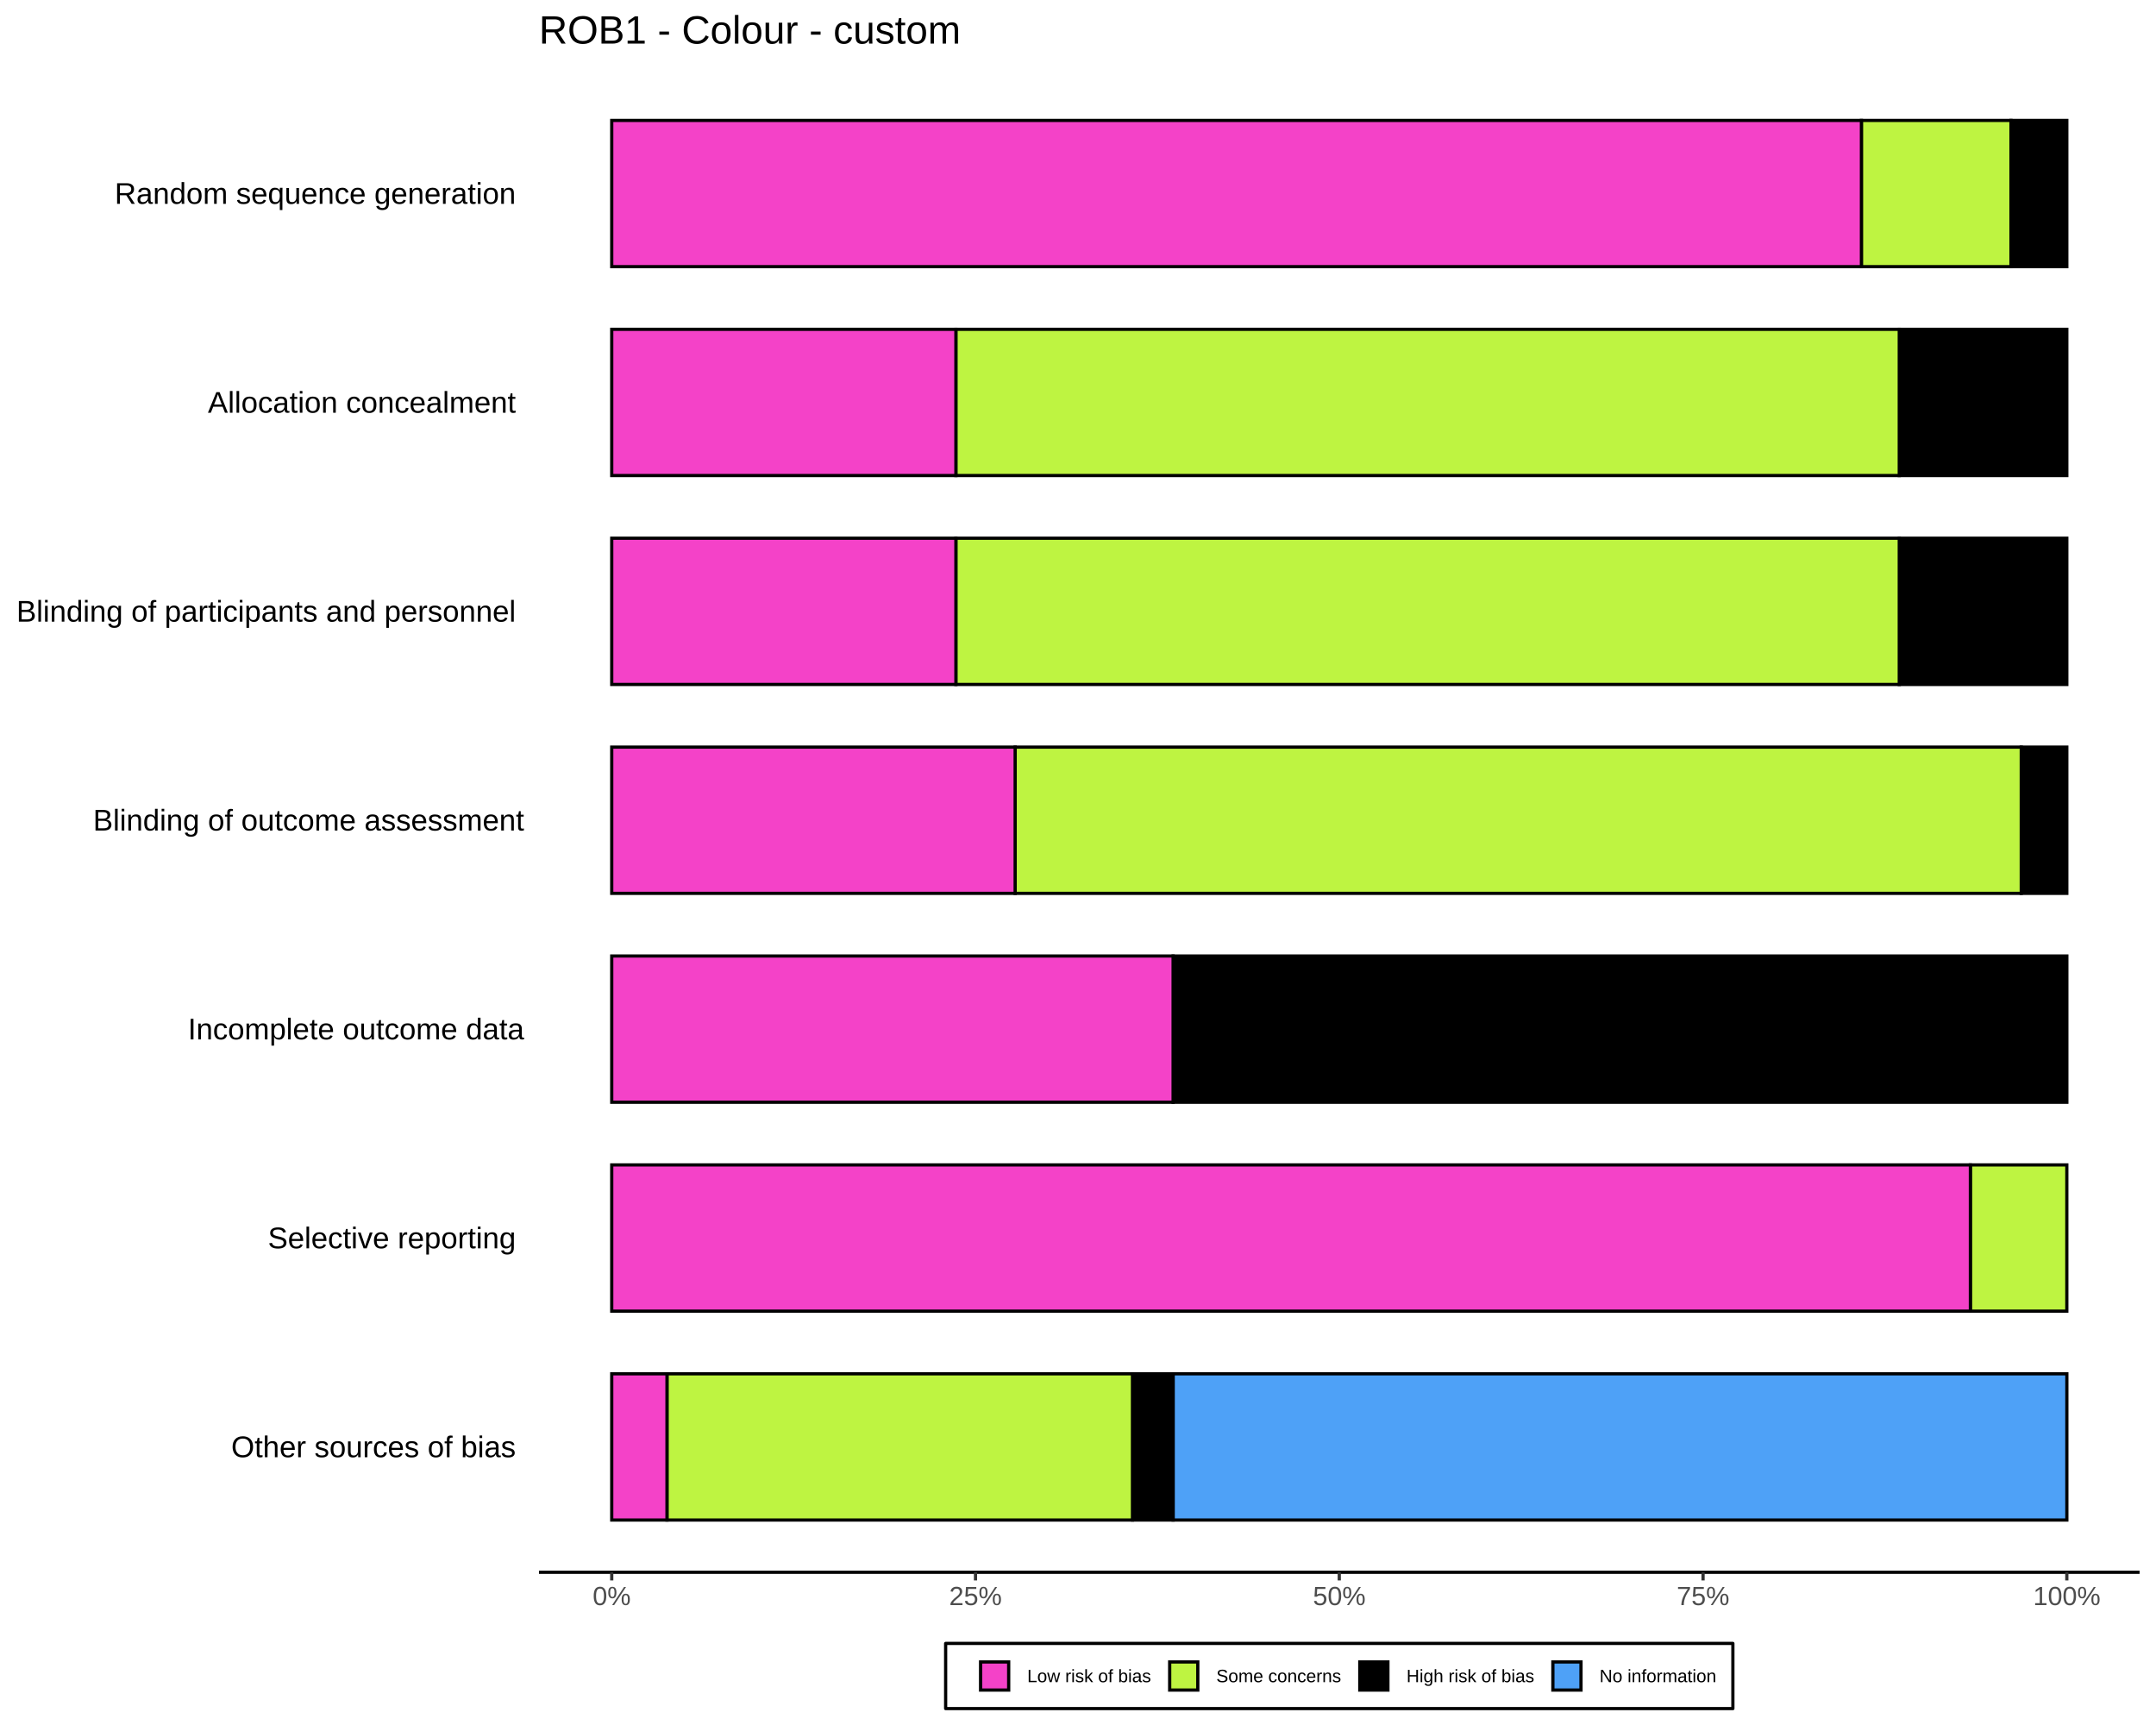
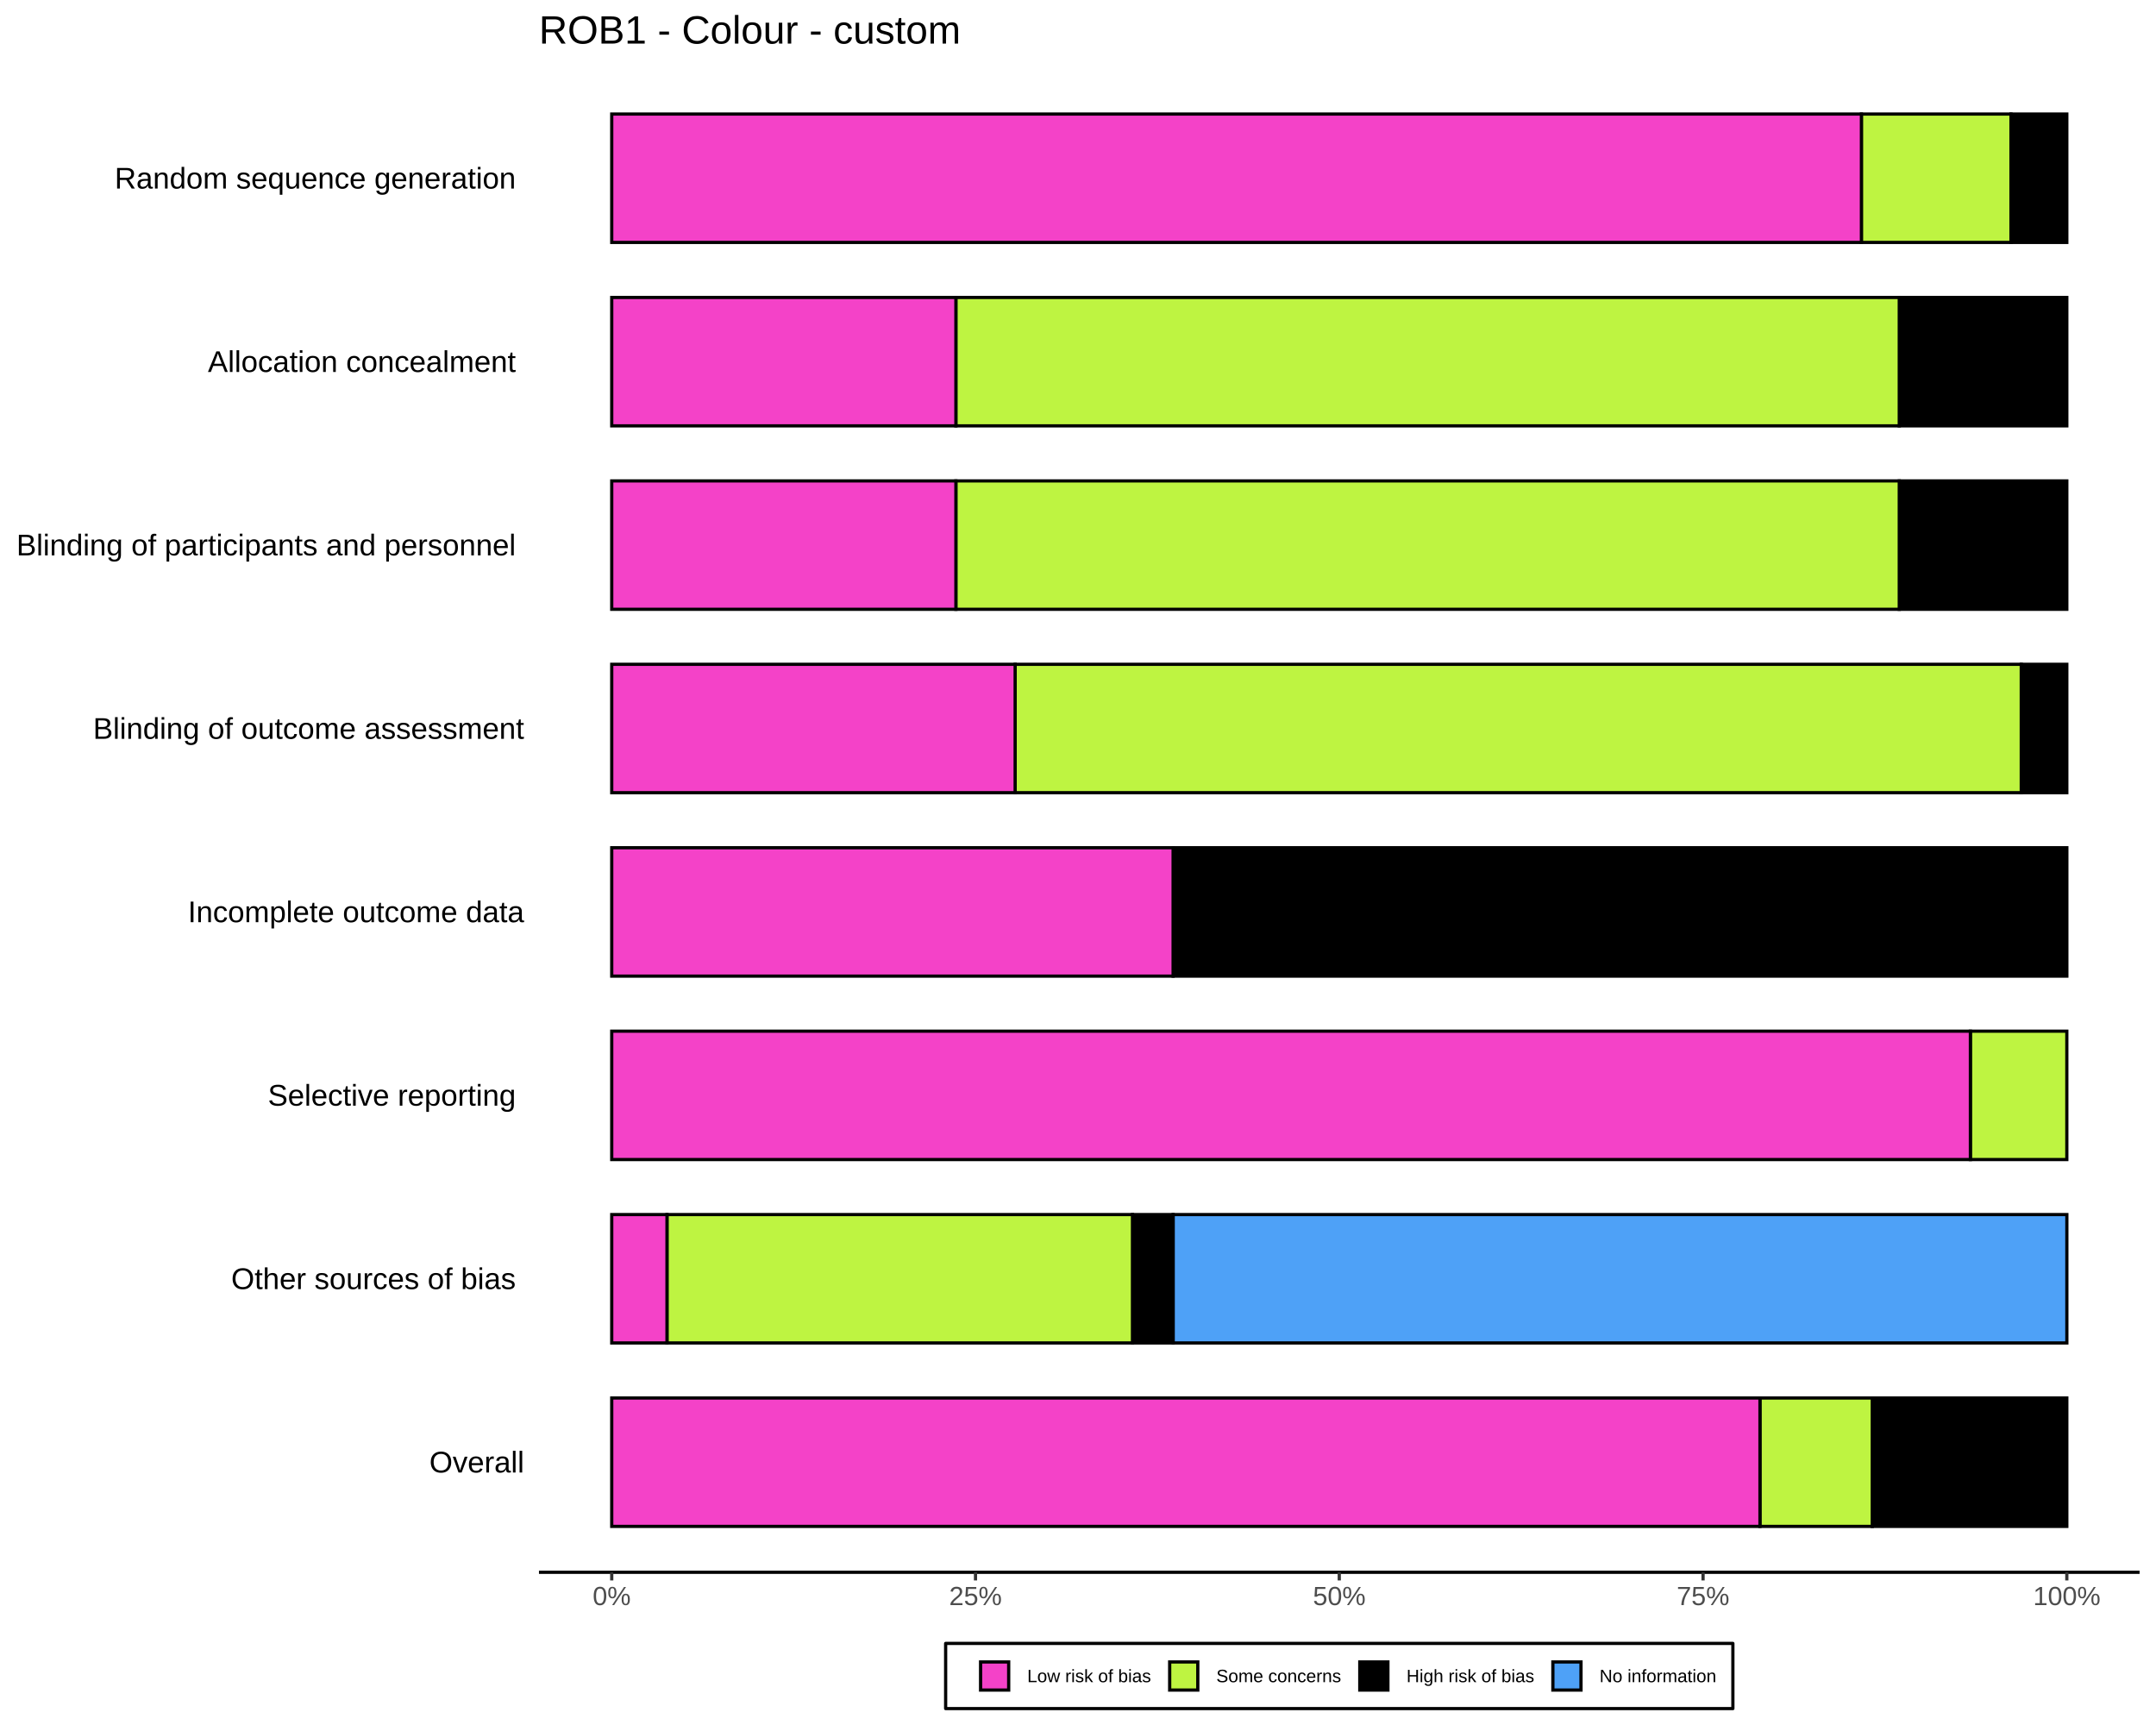
<svg xmlns="http://www.w3.org/2000/svg" viewBox="0 0 720.00 576.00">
  <defs>
    <style type="text/css">
    line, polyline, polygon, path, rect, circle {
      fill: none;
      stroke: #000000;
      stroke-linecap: round;
      stroke-linejoin: round;
      stroke-miterlimit: 10.00;
    }
  </style>
  </defs>
  <rect width="100%" height="100%" style="stroke: none; fill: #FFFFFF;" />
  <rect x="0.00" y="0.00" width="720.00" height="576.00" style="stroke-width: 1.07; stroke: #FFFFFF; fill: #FFFFFF;" />
  <defs>
    <clipPath id="cpMTc5Ljk5fDcxNC41Mnw1MjUuMDB8MjIuNzc=">
      <rect x="179.99" y="22.77" width="534.53" height="502.22" />
    </clipPath>
  </defs>
-   <rect x="391.76" y="458.73" width="298.47" height="48.83" style="stroke-width: 1.07; stroke-linecap: square; stroke-linejoin: miter; fill: #4EA1F7;" clip-path="url(#cpMTc5Ljk5fDcxNC41Mnw1MjUuMDB8MjIuNzc=)" />
-   <rect x="378.19" y="458.73" width="13.57" height="48.83" style="stroke-width: 1.07; stroke-linecap: square; stroke-linejoin: miter; fill: #000000;" clip-path="url(#cpMTc5Ljk5fDcxNC41Mnw1MjUuMDB8MjIuNzc=)" />
-   <rect x="222.74" y="458.73" width="155.45" height="48.83" style="stroke-width: 1.07; stroke-linecap: square; stroke-linejoin: miter; fill: #BEF441;" clip-path="url(#cpMTc5Ljk5fDcxNC41Mnw1MjUuMDB8MjIuNzc=)" />
-   <rect x="204.29" y="458.73" width="18.45" height="48.83" style="stroke-width: 1.07; stroke-linecap: square; stroke-linejoin: miter; fill: #F442C8;" clip-path="url(#cpMTc5Ljk5fDcxNC41Mnw1MjUuMDB8MjIuNzc=)" />
-   <rect x="658.00" y="388.98" width="32.22" height="48.83" style="stroke-width: 1.07; stroke-linecap: square; stroke-linejoin: miter; fill: #BEF441;" clip-path="url(#cpMTc5Ljk5fDcxNC41Mnw1MjUuMDB8MjIuNzc=)" />
-   <rect x="204.29" y="388.98" width="453.72" height="48.83" style="stroke-width: 1.07; stroke-linecap: square; stroke-linejoin: miter; fill: #F442C8;" clip-path="url(#cpMTc5Ljk5fDcxNC41Mnw1MjUuMDB8MjIuNzc=)" />
-   <rect x="391.76" y="319.22" width="298.47" height="48.83" style="stroke-width: 1.07; stroke-linecap: square; stroke-linejoin: miter; fill: #000000;" clip-path="url(#cpMTc5Ljk5fDcxNC41Mnw1MjUuMDB8MjIuNzc=)" />
-   <rect x="204.29" y="319.22" width="187.47" height="48.83" style="stroke-width: 1.07; stroke-linecap: square; stroke-linejoin: miter; fill: #F442C8;" clip-path="url(#cpMTc5Ljk5fDcxNC41Mnw1MjUuMDB8MjIuNzc=)" />
-   <rect x="675.00" y="249.47" width="15.22" height="48.83" style="stroke-width: 1.07; stroke-linecap: square; stroke-linejoin: miter; fill: #000000;" clip-path="url(#cpMTc5Ljk5fDcxNC41Mnw1MjUuMDB8MjIuNzc=)" />
-   <rect x="339.01" y="249.47" width="335.99" height="48.83" style="stroke-width: 1.07; stroke-linecap: square; stroke-linejoin: miter; fill: #BEF441;" clip-path="url(#cpMTc5Ljk5fDcxNC41Mnw1MjUuMDB8MjIuNzc=)" />
-   <rect x="204.29" y="249.47" width="134.72" height="48.83" style="stroke-width: 1.07; stroke-linecap: square; stroke-linejoin: miter; fill: #F442C8;" clip-path="url(#cpMTc5Ljk5fDcxNC41Mnw1MjUuMDB8MjIuNzc=)" />
-   <rect x="634.26" y="179.72" width="55.96" height="48.83" style="stroke-width: 1.07; stroke-linecap: square; stroke-linejoin: miter; fill: #000000;" clip-path="url(#cpMTc5Ljk5fDcxNC41Mnw1MjUuMDB8MjIuNzc=)" />
-   <rect x="319.21" y="179.72" width="315.05" height="48.83" style="stroke-width: 1.07; stroke-linecap: square; stroke-linejoin: miter; fill: #BEF441;" clip-path="url(#cpMTc5Ljk5fDcxNC41Mnw1MjUuMDB8MjIuNzc=)" />
-   <rect x="204.29" y="179.72" width="114.93" height="48.83" style="stroke-width: 1.07; stroke-linecap: square; stroke-linejoin: miter; fill: #F442C8;" clip-path="url(#cpMTc5Ljk5fDcxNC41Mnw1MjUuMDB8MjIuNzc=)" />
-   <rect x="634.26" y="109.96" width="55.96" height="48.83" style="stroke-width: 1.07; stroke-linecap: square; stroke-linejoin: miter; fill: #000000;" clip-path="url(#cpMTc5Ljk5fDcxNC41Mnw1MjUuMDB8MjIuNzc=)" />
-   <rect x="319.21" y="109.96" width="315.05" height="48.83" style="stroke-width: 1.07; stroke-linecap: square; stroke-linejoin: miter; fill: #BEF441;" clip-path="url(#cpMTc5Ljk5fDcxNC41Mnw1MjUuMDB8MjIuNzc=)" />
-   <rect x="204.29" y="109.96" width="114.93" height="48.83" style="stroke-width: 1.07; stroke-linecap: square; stroke-linejoin: miter; fill: #F442C8;" clip-path="url(#cpMTc5Ljk5fDcxNC41Mnw1MjUuMDB8MjIuNzc=)" />
-   <rect x="671.57" y="40.21" width="18.65" height="48.83" style="stroke-width: 1.07; stroke-linecap: square; stroke-linejoin: miter; fill: #000000;" clip-path="url(#cpMTc5Ljk5fDcxNC41Mnw1MjUuMDB8MjIuNzc=)" />
-   <rect x="621.61" y="40.21" width="49.96" height="48.83" style="stroke-width: 1.07; stroke-linecap: square; stroke-linejoin: miter; fill: #BEF441;" clip-path="url(#cpMTc5Ljk5fDcxNC41Mnw1MjUuMDB8MjIuNzc=)" />
-   <rect x="204.29" y="40.21" width="417.33" height="48.83" style="stroke-width: 1.07; stroke-linecap: square; stroke-linejoin: miter; fill: #F442C8;" clip-path="url(#cpMTc5Ljk5fDcxNC41Mnw1MjUuMDB8MjIuNzc=)" />
+   <rect x="625.25" y="466.81" width="64.97" height="42.87" style="stroke-width: 1.07; stroke-linecap: square; stroke-linejoin: miter; fill: #000000;" clip-path="url(#cpMTc5Ljk5fDcxNC41Mnw1MjUuMDB8MjIuNzc=)" />
+   <rect x="587.73" y="466.81" width="37.52" height="42.87" style="stroke-width: 1.07; stroke-linecap: square; stroke-linejoin: miter; fill: #BEF441;" clip-path="url(#cpMTc5Ljk5fDcxNC41Mnw1MjUuMDB8MjIuNzc=)" />
+   <rect x="204.29" y="466.81" width="383.45" height="42.87" style="stroke-width: 1.07; stroke-linecap: square; stroke-linejoin: miter; fill: #F442C8;" clip-path="url(#cpMTc5Ljk5fDcxNC41Mnw1MjUuMDB8MjIuNzc=)" />
+   <rect x="391.76" y="405.56" width="298.47" height="42.87" style="stroke-width: 1.07; stroke-linecap: square; stroke-linejoin: miter; fill: #4EA1F7;" clip-path="url(#cpMTc5Ljk5fDcxNC41Mnw1MjUuMDB8MjIuNzc=)" />
+   <rect x="378.19" y="405.56" width="13.57" height="42.87" style="stroke-width: 1.07; stroke-linecap: square; stroke-linejoin: miter; fill: #000000;" clip-path="url(#cpMTc5Ljk5fDcxNC41Mnw1MjUuMDB8MjIuNzc=)" />
+   <rect x="222.74" y="405.56" width="155.45" height="42.87" style="stroke-width: 1.07; stroke-linecap: square; stroke-linejoin: miter; fill: #BEF441;" clip-path="url(#cpMTc5Ljk5fDcxNC41Mnw1MjUuMDB8MjIuNzc=)" />
+   <rect x="204.29" y="405.56" width="18.45" height="42.87" style="stroke-width: 1.07; stroke-linecap: square; stroke-linejoin: miter; fill: #F442C8;" clip-path="url(#cpMTc5Ljk5fDcxNC41Mnw1MjUuMDB8MjIuNzc=)" />
+   <rect x="658.00" y="344.32" width="32.22" height="42.87" style="stroke-width: 1.07; stroke-linecap: square; stroke-linejoin: miter; fill: #BEF441;" clip-path="url(#cpMTc5Ljk5fDcxNC41Mnw1MjUuMDB8MjIuNzc=)" />
+   <rect x="204.29" y="344.32" width="453.72" height="42.87" style="stroke-width: 1.07; stroke-linecap: square; stroke-linejoin: miter; fill: #F442C8;" clip-path="url(#cpMTc5Ljk5fDcxNC41Mnw1MjUuMDB8MjIuNzc=)" />
+   <rect x="391.76" y="283.07" width="298.47" height="42.87" style="stroke-width: 1.07; stroke-linecap: square; stroke-linejoin: miter; fill: #000000;" clip-path="url(#cpMTc5Ljk5fDcxNC41Mnw1MjUuMDB8MjIuNzc=)" />
+   <rect x="204.29" y="283.07" width="187.47" height="42.87" style="stroke-width: 1.07; stroke-linecap: square; stroke-linejoin: miter; fill: #F442C8;" clip-path="url(#cpMTc5Ljk5fDcxNC41Mnw1MjUuMDB8MjIuNzc=)" />
+   <rect x="675.00" y="221.82" width="15.22" height="42.87" style="stroke-width: 1.07; stroke-linecap: square; stroke-linejoin: miter; fill: #000000;" clip-path="url(#cpMTc5Ljk5fDcxNC41Mnw1MjUuMDB8MjIuNzc=)" />
+   <rect x="339.01" y="221.82" width="335.99" height="42.87" style="stroke-width: 1.07; stroke-linecap: square; stroke-linejoin: miter; fill: #BEF441;" clip-path="url(#cpMTc5Ljk5fDcxNC41Mnw1MjUuMDB8MjIuNzc=)" />
+   <rect x="204.29" y="221.82" width="134.72" height="42.87" style="stroke-width: 1.07; stroke-linecap: square; stroke-linejoin: miter; fill: #F442C8;" clip-path="url(#cpMTc5Ljk5fDcxNC41Mnw1MjUuMDB8MjIuNzc=)" />
+   <rect x="634.26" y="160.58" width="55.96" height="42.87" style="stroke-width: 1.07; stroke-linecap: square; stroke-linejoin: miter; fill: #000000;" clip-path="url(#cpMTc5Ljk5fDcxNC41Mnw1MjUuMDB8MjIuNzc=)" />
+   <rect x="319.21" y="160.58" width="315.05" height="42.87" style="stroke-width: 1.07; stroke-linecap: square; stroke-linejoin: miter; fill: #BEF441;" clip-path="url(#cpMTc5Ljk5fDcxNC41Mnw1MjUuMDB8MjIuNzc=)" />
+   <rect x="204.29" y="160.58" width="114.93" height="42.87" style="stroke-width: 1.07; stroke-linecap: square; stroke-linejoin: miter; fill: #F442C8;" clip-path="url(#cpMTc5Ljk5fDcxNC41Mnw1MjUuMDB8MjIuNzc=)" />
+   <rect x="634.26" y="99.33" width="55.96" height="42.87" style="stroke-width: 1.07; stroke-linecap: square; stroke-linejoin: miter; fill: #000000;" clip-path="url(#cpMTc5Ljk5fDcxNC41Mnw1MjUuMDB8MjIuNzc=)" />
+   <rect x="319.21" y="99.33" width="315.05" height="42.87" style="stroke-width: 1.07; stroke-linecap: square; stroke-linejoin: miter; fill: #BEF441;" clip-path="url(#cpMTc5Ljk5fDcxNC41Mnw1MjUuMDB8MjIuNzc=)" />
+   <rect x="204.29" y="99.33" width="114.93" height="42.87" style="stroke-width: 1.07; stroke-linecap: square; stroke-linejoin: miter; fill: #F442C8;" clip-path="url(#cpMTc5Ljk5fDcxNC41Mnw1MjUuMDB8MjIuNzc=)" />
+   <rect x="671.57" y="38.08" width="18.65" height="42.87" style="stroke-width: 1.07; stroke-linecap: square; stroke-linejoin: miter; fill: #000000;" clip-path="url(#cpMTc5Ljk5fDcxNC41Mnw1MjUuMDB8MjIuNzc=)" />
+   <rect x="621.61" y="38.08" width="49.96" height="42.87" style="stroke-width: 1.07; stroke-linecap: square; stroke-linejoin: miter; fill: #BEF441;" clip-path="url(#cpMTc5Ljk5fDcxNC41Mnw1MjUuMDB8MjIuNzc=)" />
+   <rect x="204.29" y="38.08" width="417.33" height="42.87" style="stroke-width: 1.07; stroke-linecap: square; stroke-linejoin: miter; fill: #F442C8;" clip-path="url(#cpMTc5Ljk5fDcxNC41Mnw1MjUuMDB8MjIuNzc=)" />
  <defs>
    <clipPath id="cpMC4wMHw3MjAuMDB8NTc2LjAwfDAuMDA=">
      <rect x="0.00" y="0.00" width="720.00" height="576.00" />
    </clipPath>
  </defs>
  <g clip-path="url(#cpMC4wMHw3MjAuMDB8NTc2LjAwfDAuMDA=)">
-     <text x="77.21" y="486.58" style="font-size: 10.00px; font-family: Liberation Sans;" textLength="97.84px" lengthAdjust="spacingAndGlyphs">Other sources of bias </text>
+     <text x="143.39" y="491.69" style="font-size: 10.00px; font-family: Liberation Sans;" textLength="31.67px" lengthAdjust="spacingAndGlyphs">Overall</text>
  </g>
  <g clip-path="url(#cpMC4wMHw3MjAuMDB8NTc2LjAwfDAuMDA=)">
-     <text x="89.45" y="416.83" style="font-size: 10.00px; font-family: Liberation Sans;" textLength="85.61px" lengthAdjust="spacingAndGlyphs">Selective reporting </text>
+     <text x="77.21" y="430.44" style="font-size: 10.00px; font-family: Liberation Sans;" textLength="97.84px" lengthAdjust="spacingAndGlyphs">Other sources of bias </text>
  </g>
  <g clip-path="url(#cpMC4wMHw3MjAuMDB8NTc2LjAwfDAuMDA=)">
-     <text x="62.75" y="347.07" style="font-size: 10.00px; font-family: Liberation Sans;" textLength="112.31px" lengthAdjust="spacingAndGlyphs">Incomplete outcome data</text>
+     <text x="89.45" y="369.19" style="font-size: 10.00px; font-family: Liberation Sans;" textLength="85.61px" lengthAdjust="spacingAndGlyphs">Selective reporting </text>
  </g>
  <g clip-path="url(#cpMC4wMHw3MjAuMDB8NTc2LjAwfDAuMDA=)">
-     <text x="31.07" y="277.32" style="font-size: 10.00px; font-family: Liberation Sans;" textLength="143.98px" lengthAdjust="spacingAndGlyphs">Blinding of outcome assessment</text>
+     <text x="62.75" y="307.94" style="font-size: 10.00px; font-family: Liberation Sans;" textLength="112.31px" lengthAdjust="spacingAndGlyphs">Incomplete outcome data</text>
  </g>
  <g clip-path="url(#cpMC4wMHw3MjAuMDB8NTc2LjAwfDAuMDA=)">
-     <text x="5.48" y="207.57" style="font-size: 10.00px; font-family: Liberation Sans;" textLength="169.58px" lengthAdjust="spacingAndGlyphs">Blinding of participants and personnel </text>
+     <text x="31.07" y="246.70" style="font-size: 10.00px; font-family: Liberation Sans;" textLength="143.98px" lengthAdjust="spacingAndGlyphs">Blinding of outcome assessment</text>
  </g>
  <g clip-path="url(#cpMC4wMHw3MjAuMDB8NTc2LjAwfDAuMDA=)">
-     <text x="69.43" y="137.81" style="font-size: 10.00px; font-family: Liberation Sans;" textLength="105.62px" lengthAdjust="spacingAndGlyphs">Allocation concealment </text>
+     <text x="5.48" y="185.45" style="font-size: 10.00px; font-family: Liberation Sans;" textLength="169.58px" lengthAdjust="spacingAndGlyphs">Blinding of participants and personnel </text>
  </g>
  <g clip-path="url(#cpMC4wMHw3MjAuMDB8NTc2LjAwfDAuMDA=)">
-     <text x="38.28" y="68.06" style="font-size: 10.00px; font-family: Liberation Sans;" textLength="136.78px" lengthAdjust="spacingAndGlyphs">Random sequence generation </text>
+     <text x="69.43" y="124.20" style="font-size: 10.00px; font-family: Liberation Sans;" textLength="105.62px" lengthAdjust="spacingAndGlyphs">Allocation concealment </text>
+   </g>
+   <g clip-path="url(#cpMC4wMHw3MjAuMDB8NTc2LjAwfDAuMDA=)">
+     <text x="38.28" y="62.96" style="font-size: 10.00px; font-family: Liberation Sans;" textLength="136.78px" lengthAdjust="spacingAndGlyphs">Random sequence generation </text>
  </g>
  <polyline points="179.99,525.00 714.52,525.00 " style="stroke-width: 1.07; stroke-linecap: butt;" clip-path="url(#cpMC4wMHw3MjAuMDB8NTc2LjAwfDAuMDA=)" />
  <polyline points="204.29,527.74 204.29,525.00 " style="stroke-width: 1.07; stroke: #333333; stroke-linecap: butt;" clip-path="url(#cpMC4wMHw3MjAuMDB8NTc2LjAwfDAuMDA=)" />
  <polyline points="325.77,527.74 325.77,525.00 " style="stroke-width: 1.07; stroke: #333333; stroke-linecap: butt;" clip-path="url(#cpMC4wMHw3MjAuMDB8NTc2LjAwfDAuMDA=)" />
  <polyline points="447.25,527.74 447.25,525.00 " style="stroke-width: 1.07; stroke: #333333; stroke-linecap: butt;" clip-path="url(#cpMC4wMHw3MjAuMDB8NTc2LjAwfDAuMDA=)" />
  <polyline points="568.74,527.74 568.74,525.00 " style="stroke-width: 1.07; stroke: #333333; stroke-linecap: butt;" clip-path="url(#cpMC4wMHw3MjAuMDB8NTc2LjAwfDAuMDA=)" />
  <polyline points="690.22,527.74 690.22,525.00 " style="stroke-width: 1.07; stroke: #333333; stroke-linecap: butt;" clip-path="url(#cpMC4wMHw3MjAuMDB8NTc2LjAwfDAuMDA=)" />
  <g clip-path="url(#cpMC4wMHw3MjAuMDB8NTc2LjAwfDAuMDA=)">
    <text x="197.93" y="535.97" style="font-size: 8.80px; fill: #4D4D4D; font-family: Liberation Sans;" textLength="12.72px" lengthAdjust="spacingAndGlyphs">0%</text>
  </g>
  <g clip-path="url(#cpMC4wMHw3MjAuMDB8NTc2LjAwfDAuMDA=)">
    <text x="316.97" y="535.97" style="font-size: 8.80px; fill: #4D4D4D; font-family: Liberation Sans;" textLength="17.61px" lengthAdjust="spacingAndGlyphs">25%</text>
  </g>
  <g clip-path="url(#cpMC4wMHw3MjAuMDB8NTc2LjAwfDAuMDA=)">
    <text x="438.45" y="535.97" style="font-size: 8.80px; fill: #4D4D4D; font-family: Liberation Sans;" textLength="17.61px" lengthAdjust="spacingAndGlyphs">50%</text>
  </g>
  <g clip-path="url(#cpMC4wMHw3MjAuMDB8NTc2LjAwfDAuMDA=)">
    <text x="559.93" y="535.97" style="font-size: 8.80px; fill: #4D4D4D; font-family: Liberation Sans;" textLength="17.61px" lengthAdjust="spacingAndGlyphs">75%</text>
  </g>
  <g clip-path="url(#cpMC4wMHw3MjAuMDB8NTc2LjAwfDAuMDA=)">
    <text x="678.97" y="535.97" style="font-size: 8.80px; fill: #4D4D4D; font-family: Liberation Sans;" textLength="22.50px" lengthAdjust="spacingAndGlyphs">100%</text>
  </g>
  <rect x="315.80" y="548.76" width="262.90" height="21.76" style="stroke-width: 1.07; fill: #FFFFFF;" clip-path="url(#cpMC4wMHw3MjAuMDB8NTc2LjAwfDAuMDA=)" />
  <rect x="326.76" y="554.24" width="10.80" height="10.80" style="stroke-width: 1.07; stroke: none; fill: #F2F2F2;" clip-path="url(#cpMC4wMHw3MjAuMDB8NTc2LjAwfDAuMDA=)" />
  <rect x="327.47" y="554.95" width="9.38" height="9.38" style="stroke-width: 1.07; stroke-linecap: square; stroke-linejoin: miter; fill: #F442C8;" clip-path="url(#cpMC4wMHw3MjAuMDB8NTc2LjAwfDAuMDA=)" />
  <rect x="389.91" y="554.24" width="10.80" height="10.80" style="stroke-width: 1.07; stroke: none; fill: #F2F2F2;" clip-path="url(#cpMC4wMHw3MjAuMDB8NTc2LjAwfDAuMDA=)" />
  <rect x="390.62" y="554.95" width="9.38" height="9.38" style="stroke-width: 1.07; stroke-linecap: square; stroke-linejoin: miter; fill: #BEF441;" clip-path="url(#cpMC4wMHw3MjAuMDB8NTc2LjAwfDAuMDA=)" />
  <rect x="453.41" y="554.24" width="10.80" height="10.80" style="stroke-width: 1.07; stroke: none; fill: #F2F2F2;" clip-path="url(#cpMC4wMHw3MjAuMDB8NTc2LjAwfDAuMDA=)" />
  <rect x="454.11" y="554.95" width="9.38" height="9.38" style="stroke-width: 1.07; stroke-linecap: square; stroke-linejoin: miter; fill: #000000;" clip-path="url(#cpMC4wMHw3MjAuMDB8NTc2LjAwfDAuMDA=)" />
  <rect x="517.88" y="554.24" width="10.80" height="10.80" style="stroke-width: 1.07; stroke: none; fill: #F2F2F2;" clip-path="url(#cpMC4wMHw3MjAuMDB8NTc2LjAwfDAuMDA=)" />
  <rect x="518.59" y="554.95" width="9.38" height="9.38" style="stroke-width: 1.07; stroke-linecap: square; stroke-linejoin: miter; fill: #4EA1F7;" clip-path="url(#cpMC4wMHw3MjAuMDB8NTc2LjAwfDAuMDA=)" />
  <g clip-path="url(#cpMC4wMHw3MjAuMDB8NTc2LjAwfDAuMDA=)">
    <text x="343.04" y="561.70" style="font-size: 6.00px; font-family: Liberation Sans;" textLength="41.39px" lengthAdjust="spacingAndGlyphs">Low risk of bias</text>
  </g>
  <g clip-path="url(#cpMC4wMHw3MjAuMDB8NTc2LjAwfDAuMDA=)">
    <text x="406.19" y="561.70" style="font-size: 6.00px; font-family: Liberation Sans;" textLength="41.73px" lengthAdjust="spacingAndGlyphs">Some concerns</text>
  </g>
  <g clip-path="url(#cpMC4wMHw3MjAuMDB8NTc2LjAwfDAuMDA=)">
    <text x="469.69" y="561.70" style="font-size: 6.00px; font-family: Liberation Sans;" textLength="42.72px" lengthAdjust="spacingAndGlyphs">High risk of bias</text>
  </g>
  <g clip-path="url(#cpMC4wMHw3MjAuMDB8NTc2LjAwfDAuMDA=)">
    <text x="534.16" y="561.70" style="font-size: 6.00px; font-family: Liberation Sans;" textLength="39.06px" lengthAdjust="spacingAndGlyphs">No information</text>
  </g>
  <g clip-path="url(#cpMC4wMHw3MjAuMDB8NTc2LjAwfDAuMDA=)">
    <text x="179.99" y="14.56" style="font-size: 13.20px; font-family: Liberation Sans;" textLength="140.64px" lengthAdjust="spacingAndGlyphs">ROB1 - Colour - custom</text>
  </g>
</svg>
